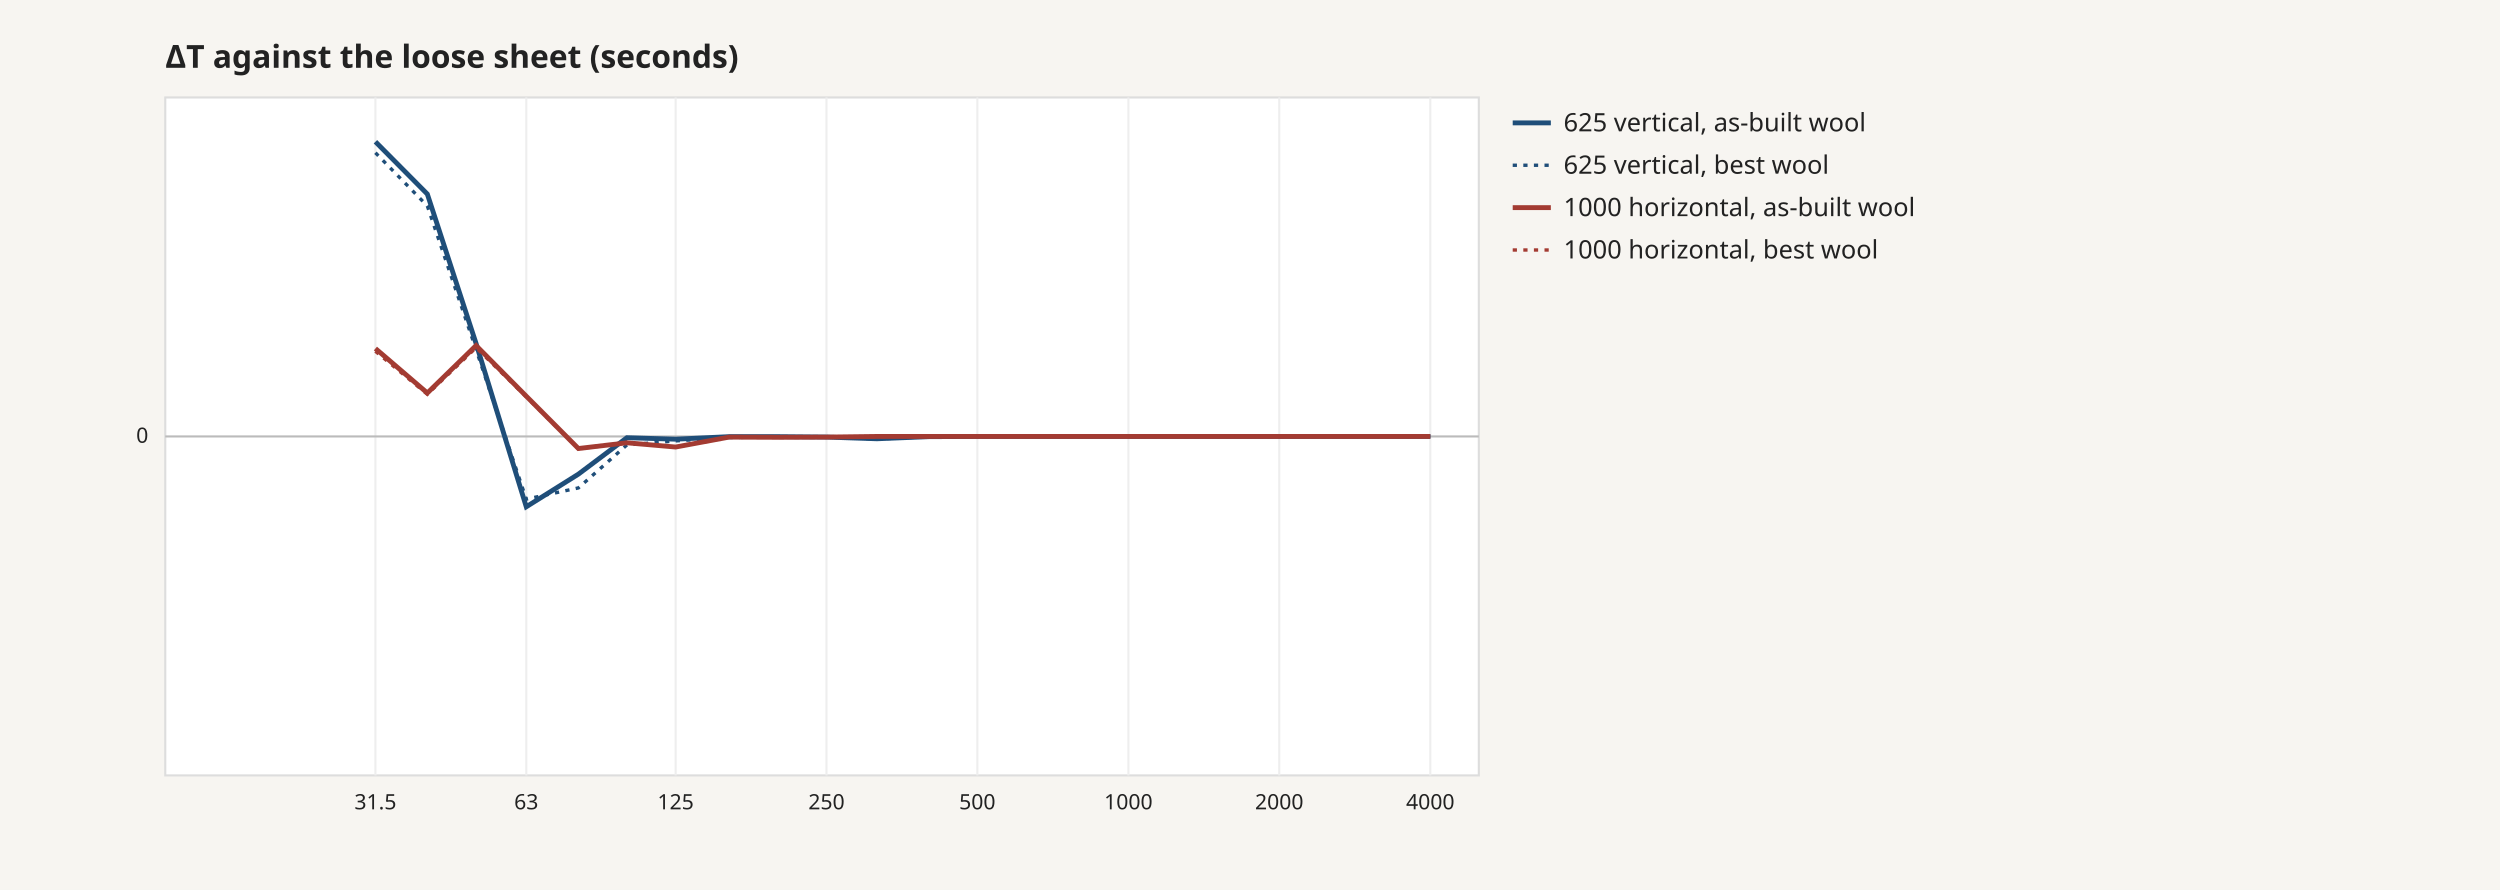
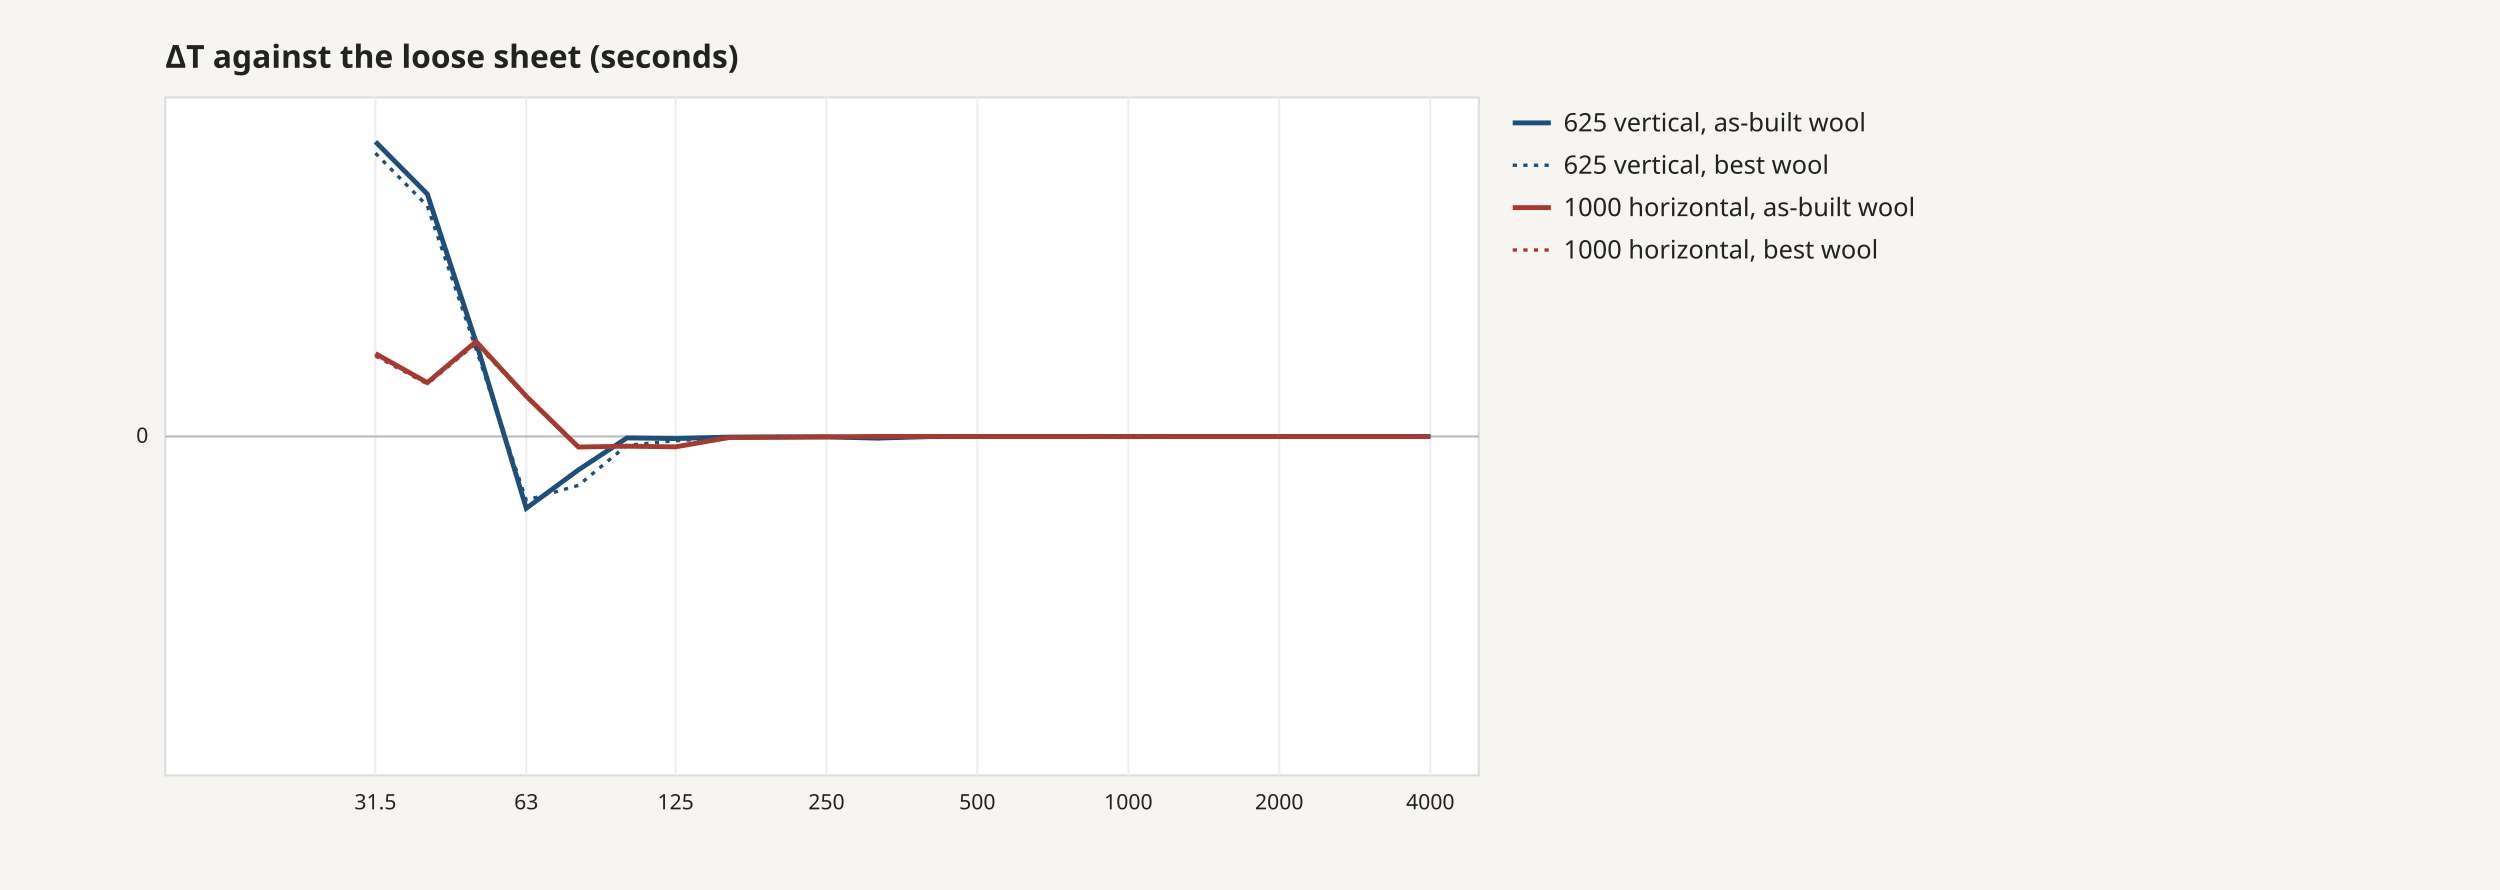
<svg xmlns="http://www.w3.org/2000/svg" width="1180" height="420" viewBox="0 0 1180 420">
  <rect width="100%" height="100%" fill="#f7f5f1" />
  <style>text{font-family:system-ui,sans-serif;fill:#222}</style>
  <text x="78" y="32" font-size="15" font-weight="600">ΔT against the loose sheet (seconds)</text>
  <rect x="78" y="46" width="620" height="320" fill="#fff" stroke="#ddd" />
  <line x1="177.2" y1="46" x2="177.2" y2="366" stroke="#eee" />
  <text x="177.2" y="382" font-size="10" text-anchor="middle">31.5</text>
  <line x1="248.4" y1="46" x2="248.4" y2="366" stroke="#eee" />
  <text x="248.4" y="382" font-size="10" text-anchor="middle">63</text>
  <line x1="318.9" y1="46" x2="318.9" y2="366" stroke="#eee" />
  <text x="318.9" y="382" font-size="10" text-anchor="middle">125</text>
  <line x1="390.1" y1="46" x2="390.1" y2="366" stroke="#eee" />
  <text x="390.1" y="382" font-size="10" text-anchor="middle">250</text>
  <line x1="461.3" y1="46" x2="461.3" y2="366" stroke="#eee" />
  <text x="461.3" y="382" font-size="10" text-anchor="middle">500</text>
  <line x1="532.6" y1="46" x2="532.6" y2="366" stroke="#eee" />
  <text x="532.6" y="382" font-size="10" text-anchor="middle">1000</text>
  <line x1="603.8" y1="46" x2="603.8" y2="366" stroke="#eee" />
  <text x="603.8" y="382" font-size="10" text-anchor="middle">2000</text>
  <line x1="675.1" y1="46" x2="675.1" y2="366" stroke="#eee" />
  <text x="675.1" y="382" font-size="10" text-anchor="middle">4000</text>
  <line x1="78" y1="206.0" x2="698" y2="206.0" stroke="#bbb" />
  <text x="70" y="209.0" font-size="10" text-anchor="end">0</text>
-   <path d="M177.2,66.9 L201.7,91.6 L224.7,162.1 L248.4,239.2 L273.0,223.8 L295.9,206.6 L318.9,207.3 L344.2,206.1 L367.2,206.1 L390.1,206.3 L413.9,207.1 L438.4,206.1 L461.3,206.0 L485.1,206.0 L509.6,206.0 L532.6,206.0 L555.5,206.0 L580.9,206.0 L603.8,206.0 L626.8,206.0 L650.5,206.0 L675.1,206.0" fill="none" stroke="#1f4e79" stroke-width="2.3" />
+   <path d="M177.2,66.9 L201.7,91.6 L224.7,161.5 L248.4,239.9 L273.0,221.8 L295.9,206.7 L318.9,207.0 L344.2,206.3 L367.2,206.2 L390.1,206.2 L413.9,206.8 L438.4,206.1 L461.3,206.0 L485.1,206.0 L509.6,206.0 L532.6,206.0 L555.5,206.0 L580.9,206.0 L603.8,206.0 L626.8,206.0 L650.5,206.0 L675.1,206.0" fill="none" stroke="#1f4e79" stroke-width="2.3" />
  <line x1="714" y1="58" x2="732" y2="58" stroke="#1f4e79" stroke-width="2.3" />
  <text x="738" y="62" font-size="12" fill="#1f4e79">625 vertical, as-built wool</text>
-   <path d="M177.2,72.1 L201.7,97.2 L224.7,165.0 L248.4,235.6 L273.0,230.3 L295.9,210.0 L318.9,208.1 L344.2,206.5 L367.2,206.3 L390.1,206.3 L413.9,207.2 L438.4,206.1 L461.3,206.0 L485.1,206.0 L509.6,206.0 L532.6,206.0 L555.5,206.0 L580.9,206.0 L603.8,206.0 L626.8,206.0 L650.5,206.0 L675.1,206.0" fill="none" stroke="#1f4e79" stroke-width="1.6" stroke-dasharray="2 3" />
+   <path d="M177.2,72.3 L201.7,97.2 L224.7,164.7 L248.4,236.1 L273.0,229.1 L295.9,210.2 L318.9,208.0 L344.2,206.7 L367.2,206.3 L390.1,206.3 L413.9,207.0 L438.4,206.1 L461.3,206.0 L485.1,206.0 L509.6,206.0 L532.6,206.0 L555.5,206.0 L580.9,206.0 L603.8,206.0 L626.8,206.0 L650.5,206.0 L675.1,206.0" fill="none" stroke="#1f4e79" stroke-width="1.6" stroke-dasharray="2 3" />
  <line x1="714" y1="78" x2="732" y2="78" stroke="#1f4e79" stroke-width="1.6" stroke-dasharray="2 3" />
  <text x="738" y="82" font-size="12" fill="#1f4e79">625 vertical, best wool</text>
-   <path d="M177.2,164.5 L201.7,185.5 L224.7,163.1 L248.4,187.0 L273.0,211.7 L295.9,209.0 L318.9,211.0 L344.2,206.3 L367.2,206.4 L390.1,206.3 L413.9,206.0 L438.4,206.0 L461.3,206.0 L485.1,206.0 L509.6,206.0 L532.6,206.0 L555.5,206.0 L580.9,206.0 L603.8,206.0 L626.8,206.0 L650.5,206.0 L675.1,206.0" fill="none" stroke="#a33b32" stroke-width="2.3" />
+   <path d="M177.2,166.9 L201.7,180.6 L224.7,161.2 L248.4,187.0 L273.0,211.0 L295.9,210.6 L318.9,210.9 L344.2,206.5 L367.2,206.4 L390.1,206.2 L413.9,206.0 L438.4,206.0 L461.3,206.0 L485.1,206.0 L509.6,206.0 L532.6,206.1 L555.5,206.0 L580.9,206.0 L603.8,206.0 L626.8,206.0 L650.5,206.0 L675.1,206.0" fill="none" stroke="#a33b32" stroke-width="2.3" />
  <line x1="714" y1="98" x2="732" y2="98" stroke="#a33b32" stroke-width="2.3" />
  <text x="738" y="102" font-size="12" fill="#a33b32">1000 horizontal, as-built wool</text>
-   <path d="M177.2,165.8 L201.7,186.1 L224.7,164.1 L248.4,187.3 L273.0,211.8 L295.9,209.1 L318.9,211.0 L344.2,206.3 L367.2,206.4 L390.1,206.3 L413.9,206.1 L438.4,206.0 L461.3,206.0 L485.1,206.0 L509.6,206.0 L532.6,206.0 L555.5,206.0 L580.9,206.0 L603.8,206.0 L626.8,206.0 L650.5,206.0 L675.1,206.0" fill="none" stroke="#a33b32" stroke-width="1.6" stroke-dasharray="2 3" />
+   <path d="M177.2,168.0 L201.7,181.2 L224.7,162.1 L248.4,187.2 L273.0,211.1 L295.9,210.7 L318.9,211.0 L344.2,206.6 L367.2,206.4 L390.1,206.2 L413.9,206.0 L438.4,206.0 L461.3,206.0 L485.1,206.0 L509.6,206.0 L532.6,206.1 L555.5,206.0 L580.9,206.0 L603.8,206.0 L626.8,206.0 L650.5,206.0 L675.1,206.0" fill="none" stroke="#a33b32" stroke-width="1.6" stroke-dasharray="2 3" />
  <line x1="714" y1="118" x2="732" y2="118" stroke="#a33b32" stroke-width="1.6" stroke-dasharray="2 3" />
  <text x="738" y="122" font-size="12" fill="#a33b32">1000 horizontal, best wool</text>
</svg>
